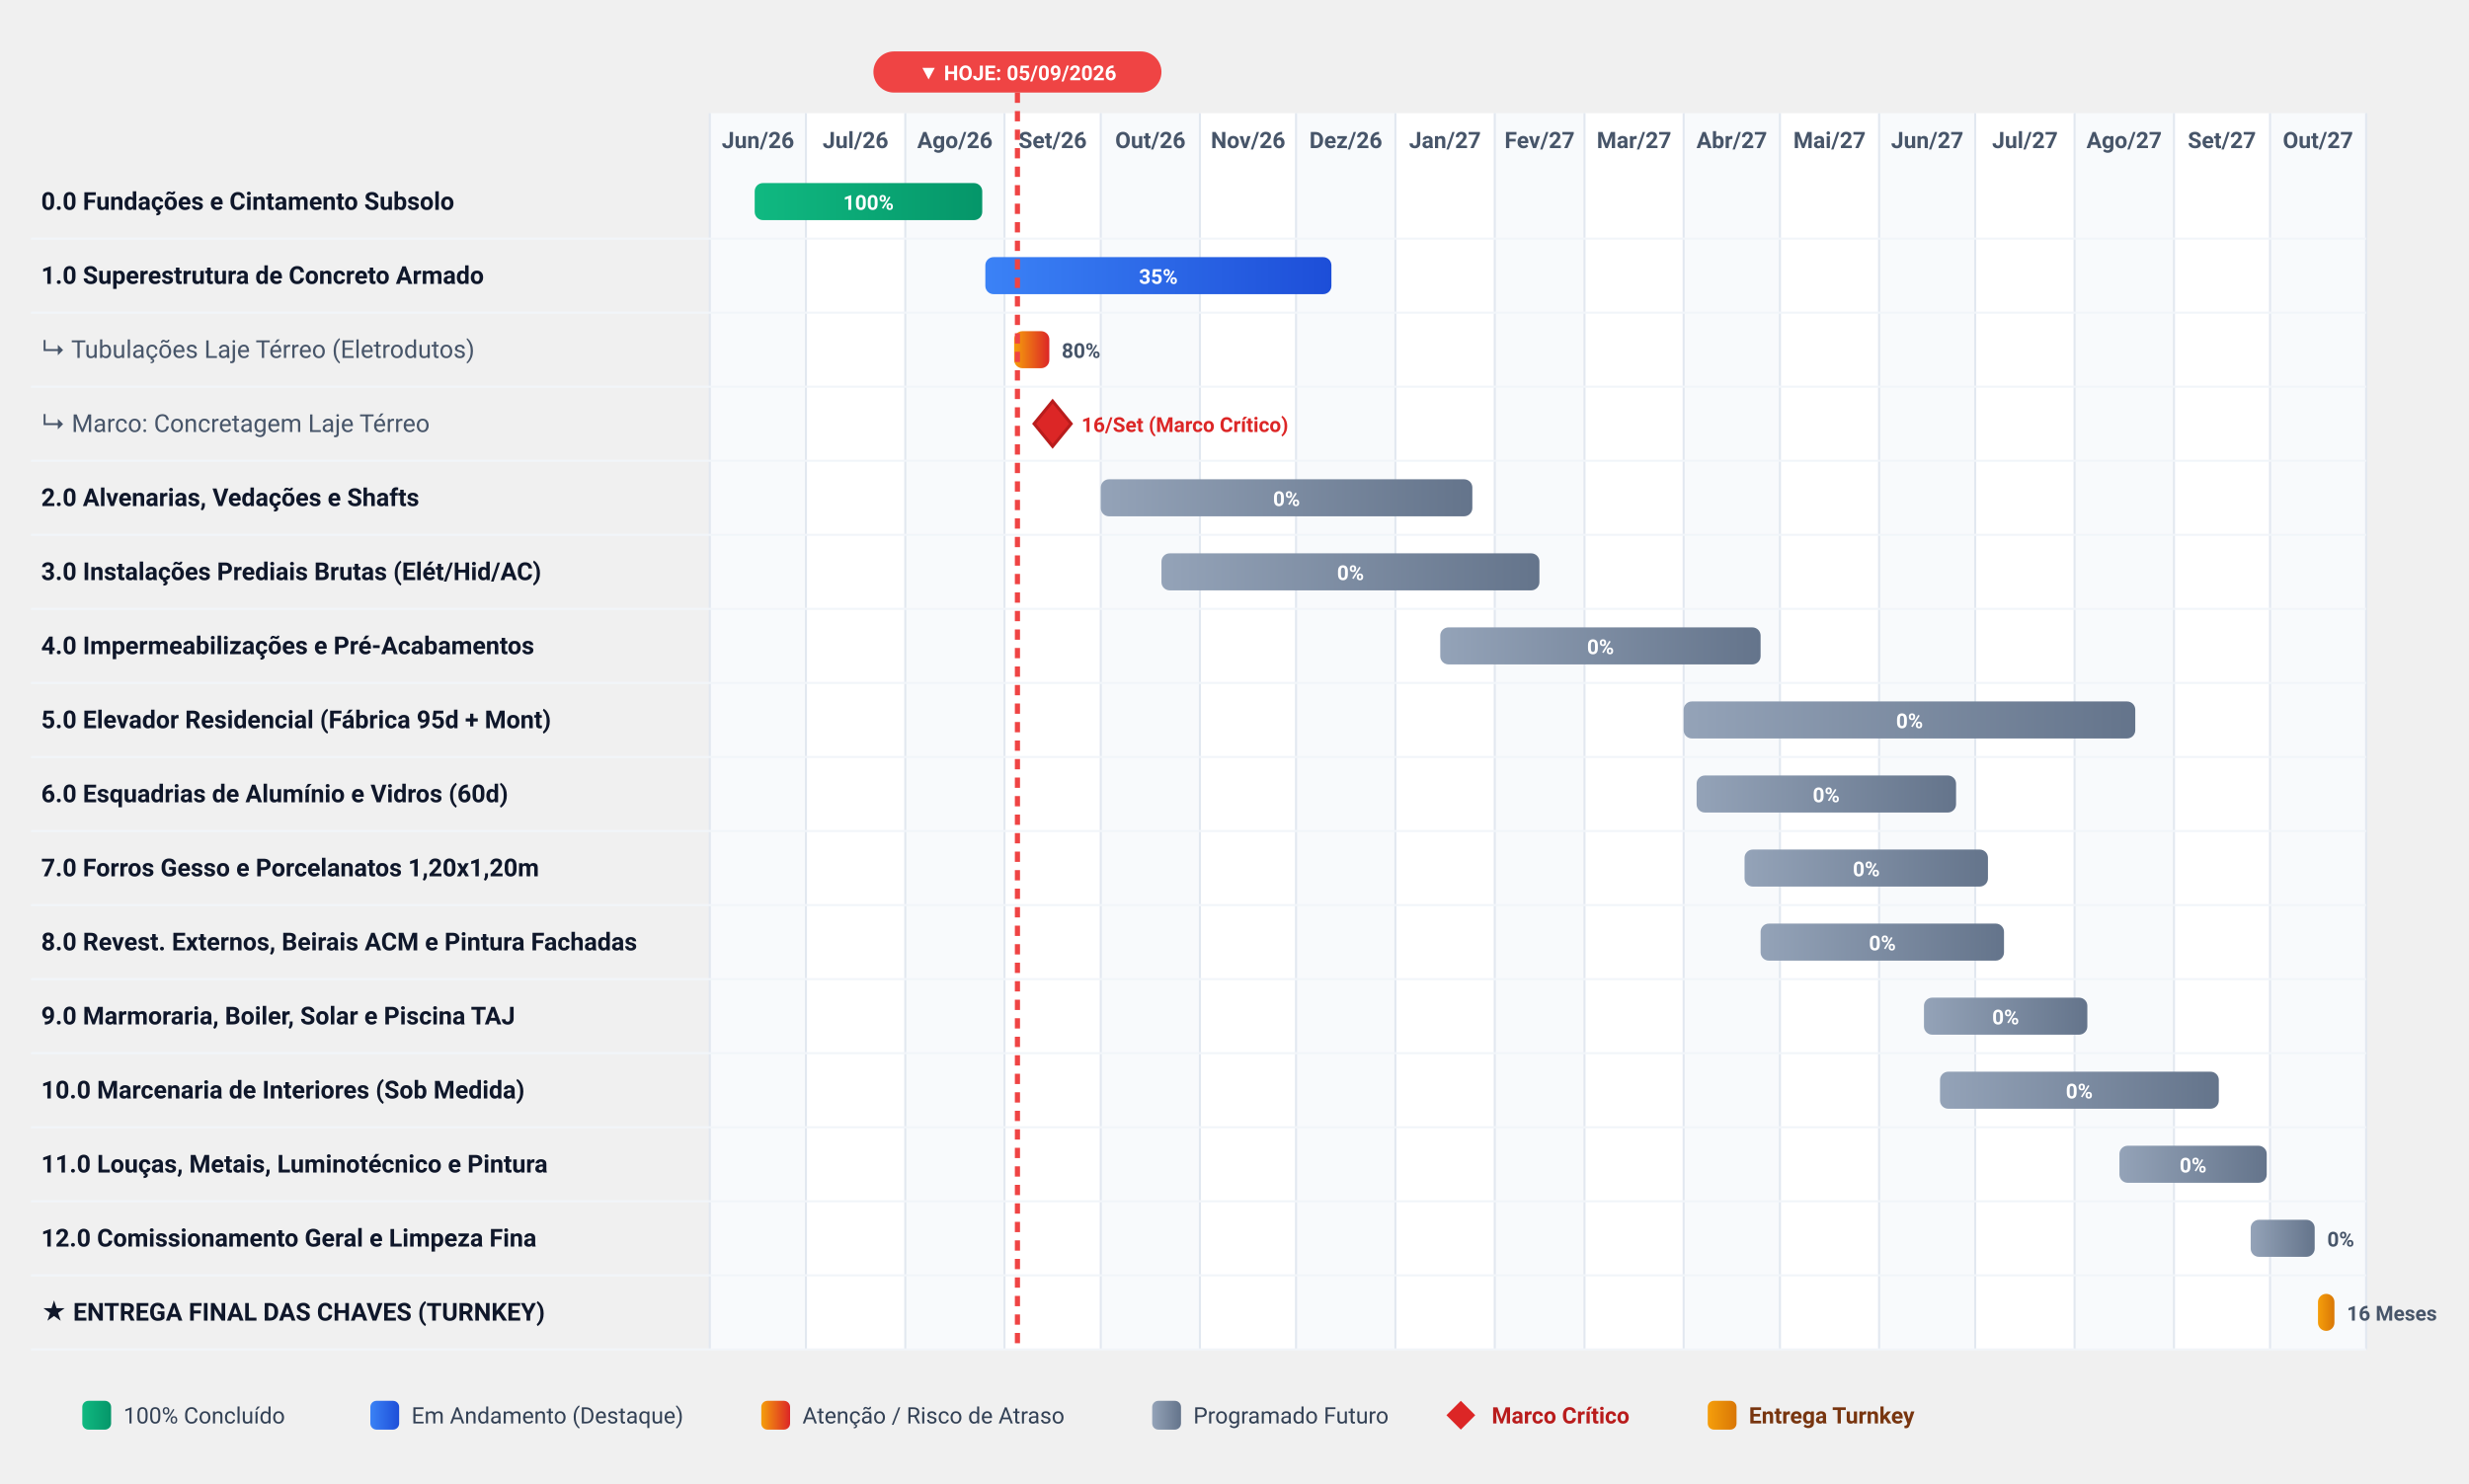
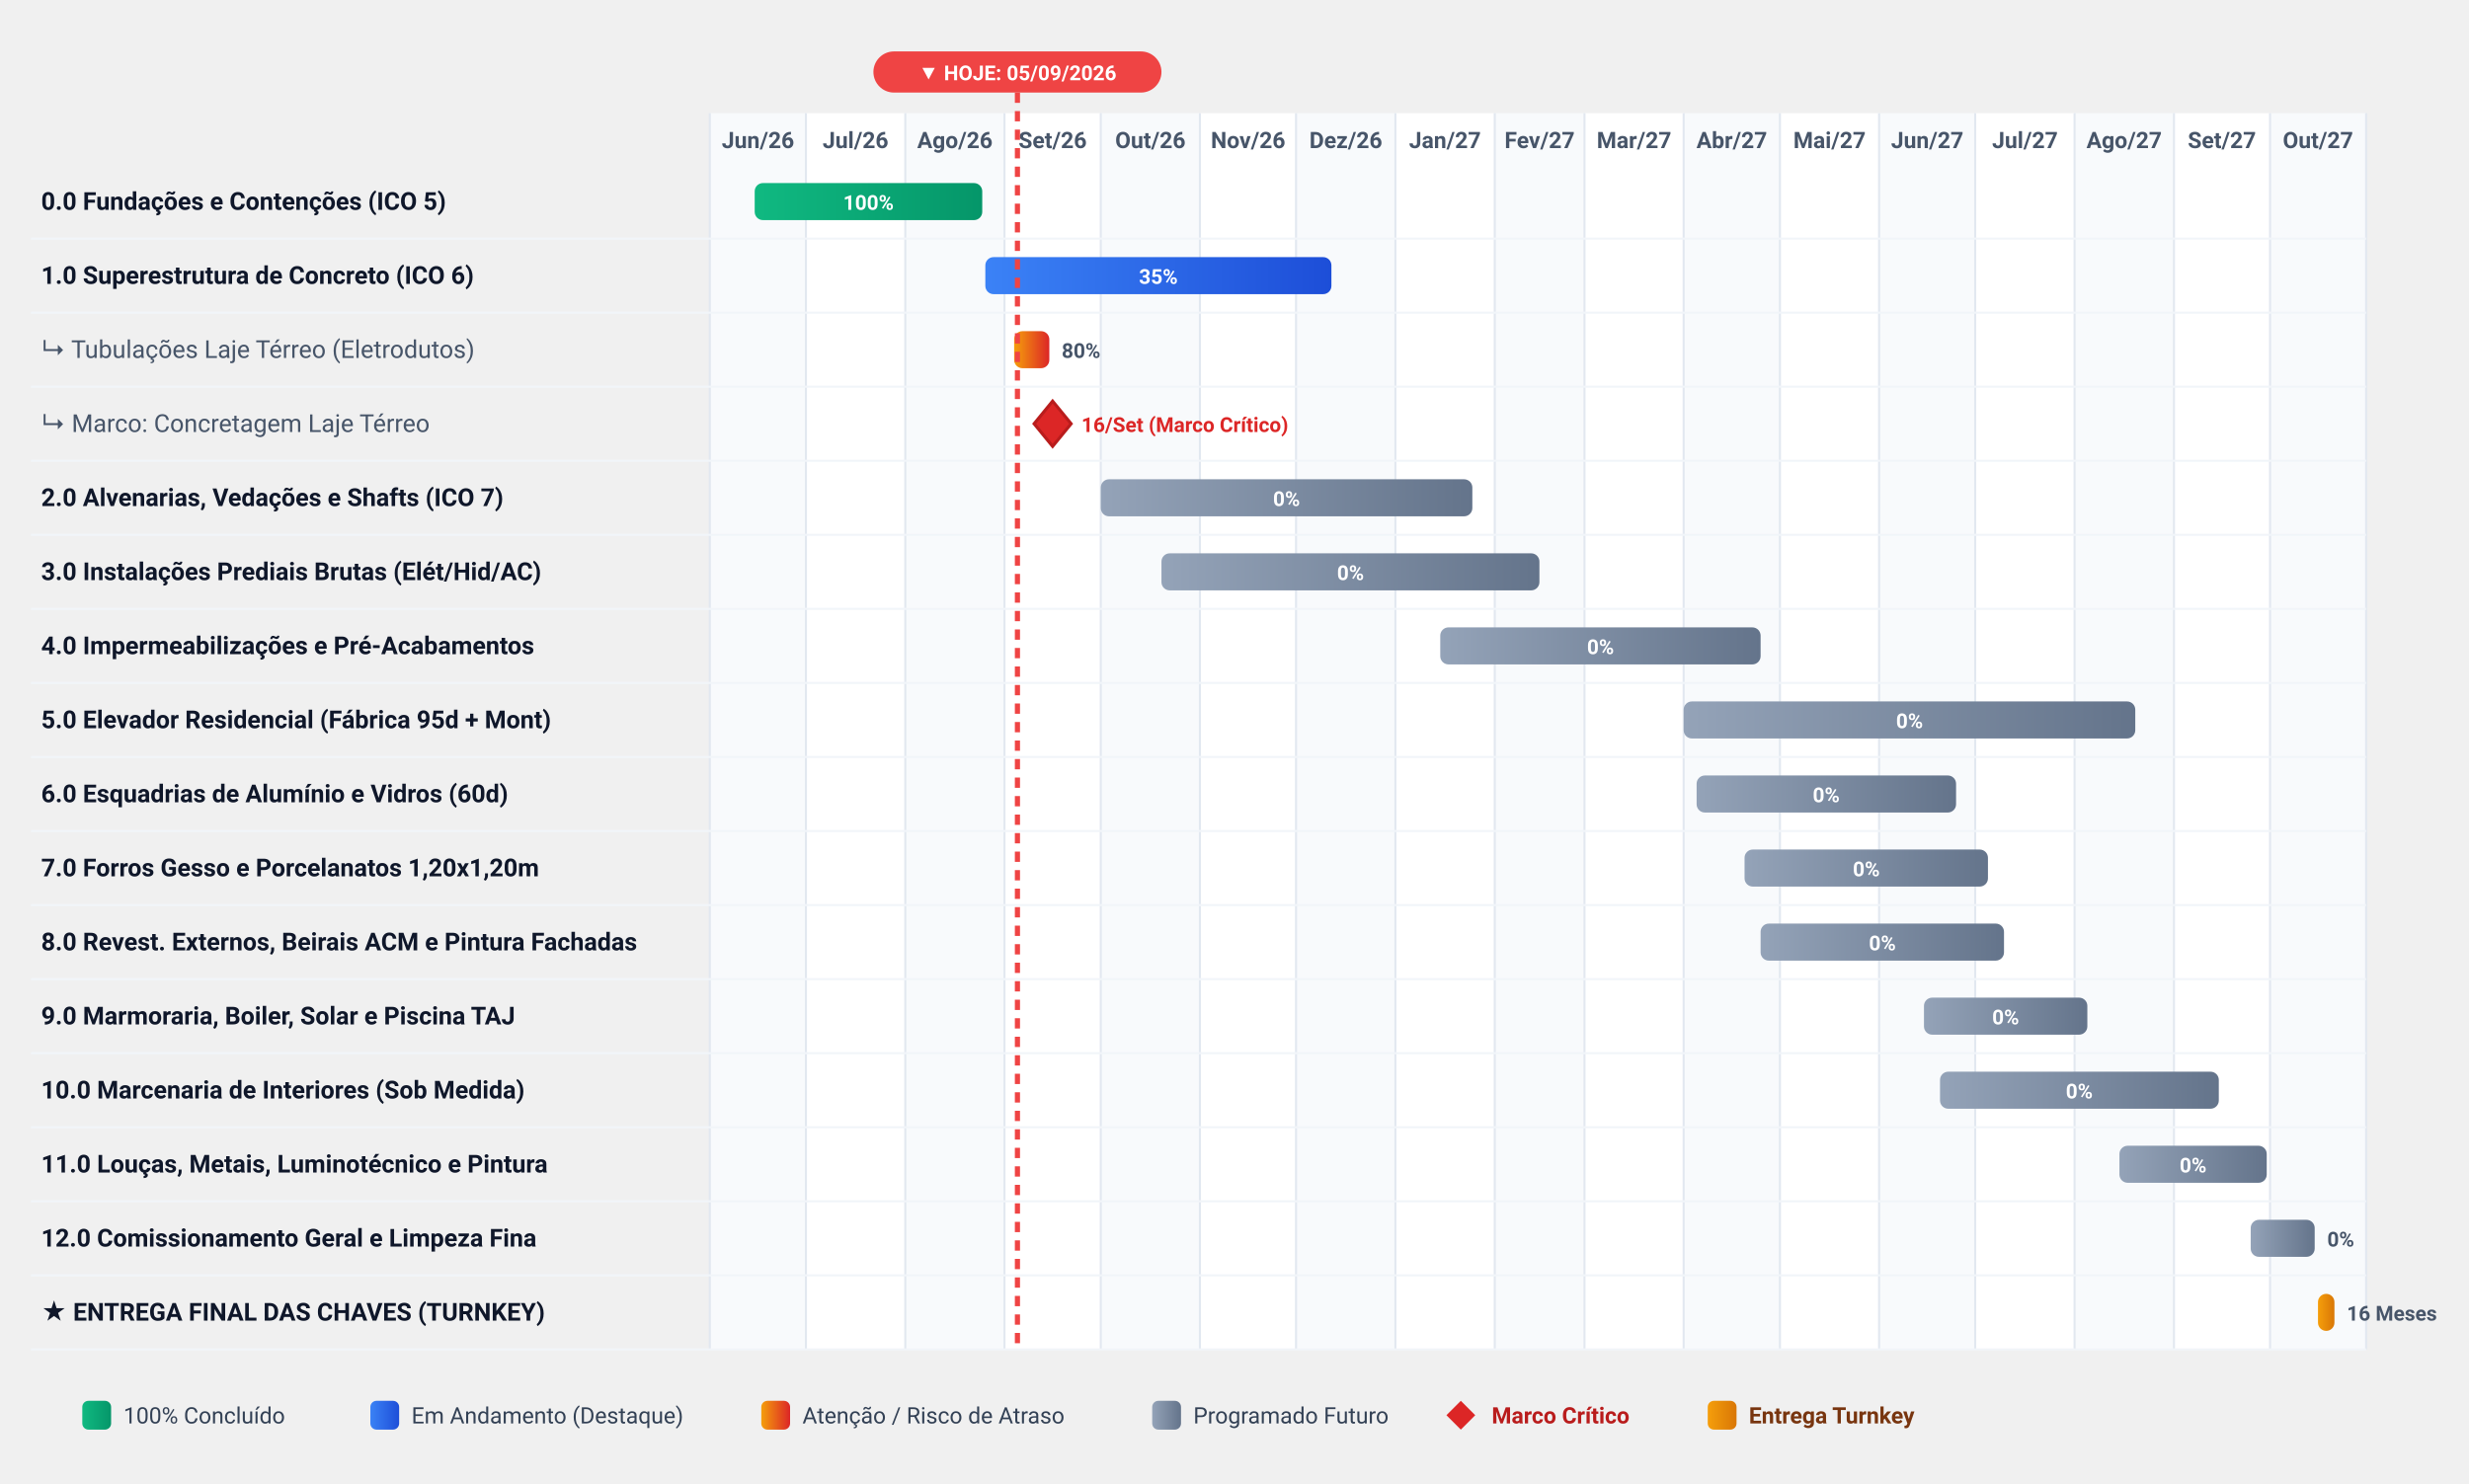
<svg xmlns="http://www.w3.org/2000/svg" viewBox="0 0 1200 721" width="100%" height="auto" style="background:#ffffff; font-family: -apple-system, BlinkMacSystemFont, Segoe UI, Roboto, Helvetica, Arial, sans-serif;">
  <defs>
    <linearGradient id="gradDone" x1="0%" y1="0%" x2="100%" y2="0%">
      <stop offset="0%" stop-color="#10b981" />
      <stop offset="100%" stop-color="#059669" />
    </linearGradient>
    <linearGradient id="gradActive" x1="0%" y1="0%" x2="100%" y2="0%">
      <stop offset="0%" stop-color="#3b82f6" />
      <stop offset="100%" stop-color="#1d4ed8" />
    </linearGradient>
    <linearGradient id="gradAlert" x1="0%" y1="0%" x2="100%" y2="0%">
      <stop offset="0%" stop-color="#f59e0b" />
      <stop offset="100%" stop-color="#dc2626" />
    </linearGradient>
    <linearGradient id="gradFuture" x1="0%" y1="0%" x2="100%" y2="0%">
      <stop offset="0%" stop-color="#94a3b8" />
      <stop offset="100%" stop-color="#64748b" />
    </linearGradient>
    <linearGradient id="gradKey" x1="0%" y1="0%" x2="100%" y2="0%">
      <stop offset="0%" stop-color="#f59e0b" />
      <stop offset="100%" stop-color="#d97706" />
    </linearGradient>
  </defs>
  <rect x="345.0" y="55" width="46.7" height="601" fill="#f8fafc" />
  <line x1="345.0" y1="55" x2="345.0" y2="656" stroke="#e2e8f0" stroke-width="1" />
  <text x="368.4" y="72" font-size="11" font-weight="700" fill="#475569" text-anchor="middle">Jun/26</text>
  <rect x="391.7" y="55" width="48.3" height="601" fill="#ffffff" />
  <line x1="391.7" y1="55" x2="391.7" y2="656" stroke="#e2e8f0" stroke-width="1" />
  <text x="415.8" y="72" font-size="11" font-weight="700" fill="#475569" text-anchor="middle">Jul/26</text>
  <rect x="440.0" y="55" width="48.3" height="601" fill="#f8fafc" />
  <line x1="440.0" y1="55" x2="440.0" y2="656" stroke="#e2e8f0" stroke-width="1" />
  <text x="464.1" y="72" font-size="11" font-weight="700" fill="#475569" text-anchor="middle">Ago/26</text>
  <rect x="488.2" y="55" width="46.7" height="601" fill="#ffffff" />
  <line x1="488.2" y1="55" x2="488.2" y2="656" stroke="#e2e8f0" stroke-width="1" />
  <text x="511.6" y="72" font-size="11" font-weight="700" fill="#475569" text-anchor="middle">Set/26</text>
  <rect x="535.0" y="55" width="48.3" height="601" fill="#f8fafc" />
  <line x1="535.0" y1="55" x2="535.0" y2="656" stroke="#e2e8f0" stroke-width="1" />
  <text x="559.1" y="72" font-size="11" font-weight="700" fill="#475569" text-anchor="middle">Out/26</text>
  <rect x="583.2" y="55" width="46.7" height="601" fill="#ffffff" />
  <line x1="583.2" y1="55" x2="583.2" y2="656" stroke="#e2e8f0" stroke-width="1" />
  <text x="606.6" y="72" font-size="11" font-weight="700" fill="#475569" text-anchor="middle">Nov/26</text>
  <rect x="629.9" y="55" width="48.3" height="601" fill="#f8fafc" />
  <line x1="629.9" y1="55" x2="629.9" y2="656" stroke="#e2e8f0" stroke-width="1" />
  <text x="654.1" y="72" font-size="11" font-weight="700" fill="#475569" text-anchor="middle">Dez/26</text>
  <rect x="678.2" y="55" width="48.3" height="601" fill="#ffffff" />
  <line x1="678.2" y1="55" x2="678.2" y2="656" stroke="#e2e8f0" stroke-width="1" />
  <text x="702.3" y="72" font-size="11" font-weight="700" fill="#475569" text-anchor="middle">Jan/27</text>
  <rect x="726.5" y="55" width="43.6" height="601" fill="#f8fafc" />
  <line x1="726.5" y1="55" x2="726.5" y2="656" stroke="#e2e8f0" stroke-width="1" />
  <text x="748.3" y="72" font-size="11" font-weight="700" fill="#475569" text-anchor="middle">Fev/27</text>
  <rect x="770.1" y="55" width="48.3" height="601" fill="#ffffff" />
  <line x1="770.1" y1="55" x2="770.1" y2="656" stroke="#e2e8f0" stroke-width="1" />
  <text x="794.2" y="72" font-size="11" font-weight="700" fill="#475569" text-anchor="middle">Mar/27</text>
  <rect x="818.3" y="55" width="46.7" height="601" fill="#f8fafc" />
  <line x1="818.3" y1="55" x2="818.3" y2="656" stroke="#e2e8f0" stroke-width="1" />
  <text x="841.7" y="72" font-size="11" font-weight="700" fill="#475569" text-anchor="middle">Abr/27</text>
  <rect x="865.1" y="55" width="48.3" height="601" fill="#ffffff" />
  <line x1="865.1" y1="55" x2="865.1" y2="656" stroke="#e2e8f0" stroke-width="1" />
  <text x="889.2" y="72" font-size="11" font-weight="700" fill="#475569" text-anchor="middle">Mai/27</text>
  <rect x="913.3" y="55" width="46.7" height="601" fill="#f8fafc" />
  <line x1="913.3" y1="55" x2="913.3" y2="656" stroke="#e2e8f0" stroke-width="1" />
  <text x="936.7" y="72" font-size="11" font-weight="700" fill="#475569" text-anchor="middle">Jun/27</text>
  <rect x="960.0" y="55" width="48.3" height="601" fill="#ffffff" />
  <line x1="960.0" y1="55" x2="960.0" y2="656" stroke="#e2e8f0" stroke-width="1" />
  <text x="984.2" y="72" font-size="11" font-weight="700" fill="#475569" text-anchor="middle">Jul/27</text>
  <rect x="1008.3" y="55" width="48.3" height="601" fill="#f8fafc" />
  <line x1="1008.3" y1="55" x2="1008.3" y2="656" stroke="#e2e8f0" stroke-width="1" />
  <text x="1032.4" y="72" font-size="11" font-weight="700" fill="#475569" text-anchor="middle">Ago/27</text>
  <rect x="1056.6" y="55" width="46.7" height="601" fill="#ffffff" />
  <line x1="1056.6" y1="55" x2="1056.6" y2="656" stroke="#e2e8f0" stroke-width="1" />
  <text x="1079.9" y="72" font-size="11" font-weight="700" fill="#475569" text-anchor="middle">Set/27</text>
  <rect x="1103.3" y="55" width="46.7" height="601" fill="#f8fafc" />
  <line x1="1103.3" y1="55" x2="1103.3" y2="656" stroke="#e2e8f0" stroke-width="1" />
  <text x="1126.6" y="72" font-size="11" font-weight="700" fill="#475569" text-anchor="middle">Out/27</text>
  <line x1="1150.0" y1="55" x2="1150.0" y2="656" stroke="#e2e8f0" stroke-width="1" />
  <line x1="15" y1="116" x2="1150.0" y2="116" stroke="#f1f5f9" stroke-width="1" />
-   <text x="20" y="102" font-size="12" font-weight="bold" fill="#0f172a">0.0 Fundações e Cintamento Subsolo</text>
+   <text x="20" y="102" font-size="12" font-weight="bold" fill="#0f172a">0.0 Fundações e Contenções (ICO 5)</text>
  <rect x="366.8" y="89" width="110.6" height="18" rx="4" fill="url(#gradDone)" />
  <text x="422.1" y="102" font-size="10" font-weight="bold" fill="#ffffff" text-anchor="middle">100%</text>
  <line x1="15" y1="152" x2="1150.0" y2="152" stroke="#f1f5f9" stroke-width="1" />
-   <text x="20" y="138" font-size="12" font-weight="bold" fill="#0f172a">1.0 Superestrutura de Concreto Armado</text>
+   <text x="20" y="138" font-size="12" font-weight="bold" fill="#0f172a">1.0 Superestrutura de Concreto (ICO 6)</text>
  <rect x="478.9" y="125" width="168.2" height="18" rx="4" fill="url(#gradActive)" />
  <text x="563.0" y="138" font-size="10" font-weight="bold" fill="#ffffff" text-anchor="middle">35%</text>
  <line x1="15" y1="188" x2="1150.0" y2="188" stroke="#f1f5f9" stroke-width="1" />
  <text x="20" y="174" font-size="12" fill="#475569">  ↳ Tubulações Laje Térreo (Eletrodutos)</text>
  <rect x="492.9" y="161" width="17.1" height="18" rx="4" fill="url(#gradAlert)" />
  <text x="516.0" y="174" font-size="10" font-weight="bold" fill="#475569">80%</text>
  <line x1="15" y1="224" x2="1150.0" y2="224" stroke="#f1f5f9" stroke-width="1" />
  <text x="20" y="210" font-size="12" fill="#475569">  ↳ Marco: Concretagem Laje Térreo</text>
  <polygon points="511.6,195 520.6,206 511.6,217 502.6,206" fill="#dc2626" stroke="#b91c1c" stroke-width="1.5" />
  <text x="525.6" y="210" font-size="10" font-weight="bold" fill="#dc2626">16/Set (Marco Crítico)</text>
  <line x1="15" y1="260" x2="1150.0" y2="260" stroke="#f1f5f9" stroke-width="1" />
-   <text x="20" y="246" font-size="12" font-weight="bold" fill="#0f172a">2.0 Alvenarias, Vedações e Shafts</text>
+   <text x="20" y="246" font-size="12" font-weight="bold" fill="#0f172a">2.0 Alvenarias, Vedações e Shafts (ICO 7)</text>
  <rect x="535.0" y="233" width="180.6" height="18" rx="4" fill="url(#gradFuture)" />
  <text x="625.3" y="246" font-size="10" font-weight="bold" fill="#ffffff" text-anchor="middle">0%</text>
  <line x1="15" y1="296" x2="1150.0" y2="296" stroke="#f1f5f9" stroke-width="1" />
  <text x="20" y="282" font-size="12" font-weight="bold" fill="#0f172a">3.0 Instalações Prediais Brutas (Elét/Hid/AC)</text>
  <rect x="564.5" y="269" width="183.7" height="18" rx="4" fill="url(#gradFuture)" />
  <text x="656.4" y="282" font-size="10" font-weight="bold" fill="#ffffff" text-anchor="middle">0%</text>
  <line x1="15" y1="332" x2="1150.0" y2="332" stroke="#f1f5f9" stroke-width="1" />
  <text x="20" y="318" font-size="12" font-weight="bold" fill="#0f172a">4.0 Impermeabilizações e Pré-Acabamentos</text>
  <rect x="700.0" y="305" width="155.7" height="18" rx="4" fill="url(#gradFuture)" />
  <text x="777.9" y="318" font-size="10" font-weight="bold" fill="#ffffff" text-anchor="middle">0%</text>
  <line x1="15" y1="368" x2="1150.0" y2="368" stroke="#f1f5f9" stroke-width="1" />
  <text x="20" y="354" font-size="12" font-weight="bold" fill="#0f172a">5.0 Elevador Residencial (Fábrica 95d + Mont)</text>
  <rect x="818.3" y="341" width="219.5" height="18" rx="4" fill="url(#gradFuture)" />
  <text x="928.1" y="354" font-size="10" font-weight="bold" fill="#ffffff" text-anchor="middle">0%</text>
  <line x1="15" y1="404" x2="1150.0" y2="404" stroke="#f1f5f9" stroke-width="1" />
  <text x="20" y="390" font-size="12" font-weight="bold" fill="#0f172a">6.0 Esquadrias de Alumínio e Vidros (60d)</text>
  <rect x="824.6" y="377" width="126.1" height="18" rx="4" fill="url(#gradFuture)" />
  <text x="887.6" y="390" font-size="10" font-weight="bold" fill="#ffffff" text-anchor="middle">0%</text>
  <line x1="15" y1="440" x2="1150.0" y2="440" stroke="#f1f5f9" stroke-width="1" />
  <text x="20" y="426" font-size="12" font-weight="bold" fill="#0f172a">7.0 Forros Gesso e Porcelanatos 1,20x1,20m</text>
  <rect x="847.9" y="413" width="118.3" height="18" rx="4" fill="url(#gradFuture)" />
  <text x="907.1" y="426" font-size="10" font-weight="bold" fill="#ffffff" text-anchor="middle">0%</text>
  <line x1="15" y1="476" x2="1150.0" y2="476" stroke="#f1f5f9" stroke-width="1" />
  <text x="20" y="462" font-size="12" font-weight="bold" fill="#0f172a">8.0 Revest. Externos, Beirais ACM e Pintura Fachadas</text>
  <rect x="855.7" y="449" width="118.3" height="18" rx="4" fill="url(#gradFuture)" />
  <text x="914.9" y="462" font-size="10" font-weight="bold" fill="#ffffff" text-anchor="middle">0%</text>
  <line x1="15" y1="512" x2="1150.0" y2="512" stroke="#f1f5f9" stroke-width="1" />
  <text x="20" y="498" font-size="12" font-weight="bold" fill="#0f172a">9.0 Marmoraria, Boiler, Solar e Piscina TAJ</text>
  <rect x="935.1" y="485" width="79.4" height="18" rx="4" fill="url(#gradFuture)" />
  <text x="974.8" y="498" font-size="10" font-weight="bold" fill="#ffffff" text-anchor="middle">0%</text>
  <line x1="15" y1="548" x2="1150.0" y2="548" stroke="#f1f5f9" stroke-width="1" />
  <text x="20" y="534" font-size="12" font-weight="bold" fill="#0f172a">10.0 Marcenaria de Interiores (Sob Medida)</text>
  <rect x="942.9" y="521" width="135.5" height="18" rx="4" fill="url(#gradFuture)" />
  <text x="1010.6" y="534" font-size="10" font-weight="bold" fill="#ffffff" text-anchor="middle">0%</text>
  <line x1="15" y1="584" x2="1150.0" y2="584" stroke="#f1f5f9" stroke-width="1" />
  <text x="20" y="570" font-size="12" font-weight="bold" fill="#0f172a">11.0 Louças, Metais, Luminotécnico e Pintura</text>
  <rect x="1030.1" y="557" width="71.6" height="18" rx="4" fill="url(#gradFuture)" />
  <text x="1065.9" y="570" font-size="10" font-weight="bold" fill="#ffffff" text-anchor="middle">0%</text>
  <line x1="15" y1="620" x2="1150.0" y2="620" stroke="#f1f5f9" stroke-width="1" />
  <text x="20" y="606" font-size="12" font-weight="bold" fill="#0f172a">12.0 Comissionamento Geral e Limpeza Fina</text>
  <rect x="1093.9" y="593" width="31.1" height="18" rx="4" fill="url(#gradFuture)" />
  <text x="1131.1" y="606" font-size="10" font-weight="bold" fill="#475569">0%</text>
  <line x1="15" y1="656" x2="1150.0" y2="656" stroke="#f1f5f9" stroke-width="1" />
  <text x="20" y="642" font-size="12" font-weight="bold" fill="#0f172a">★ ENTREGA FINAL DAS CHAVES (TURNKEY)</text>
  <rect x="1126.6" y="629" width="8.0" height="18" rx="4" fill="url(#gradKey)" />
  <text x="1140.6" y="642" font-size="10" font-weight="bold" fill="#475569">16 Meses</text>
  <line x1="494.5" y1="45" x2="494.5" y2="656" stroke="#ef4444" stroke-width="2.5" stroke-dasharray="5,4" />
  <rect x="424.5" y="25" width="140" height="20" rx="10" fill="#ef4444" />
  <text x="494.5" y="39" font-size="10" font-weight="bold" fill="#ffffff" text-anchor="middle">▼ HOJE: 05/09/2026</text>
  <g transform="translate(40, 681)">
    <rect x="0" y="0" width="14" height="14" rx="3" fill="url(#gradDone)" />
    <text x="20" y="11" font-size="11" fill="#334155">100% Concluído</text>
    <rect x="140" y="0" width="14" height="14" rx="3" fill="url(#gradActive)" />
    <text x="160" y="11" font-size="11" fill="#334155">Em Andamento (Destaque)</text>
    <rect x="330" y="0" width="14" height="14" rx="3" fill="url(#gradAlert)" />
    <text x="350" y="11" font-size="11" fill="#334155">Atenção / Risco de Atraso</text>
    <rect x="520" y="0" width="14" height="14" rx="3" fill="url(#gradFuture)" />
    <text x="540" y="11" fill="#334155" font-size="11">Programado Futuro</text>
    <polygon points="670,0 677,7 670,14 663,7" fill="#dc2626" />
    <text x="685" y="11" font-size="11" fill="#b91c1c" font-weight="bold">Marco Crítico</text>
    <rect x="790" y="0" width="14" height="14" rx="3" fill="url(#gradKey)" />
    <text x="810" y="11" font-size="11" fill="#78350f" font-weight="bold">Entrega Turnkey</text>
  </g>
</svg>
